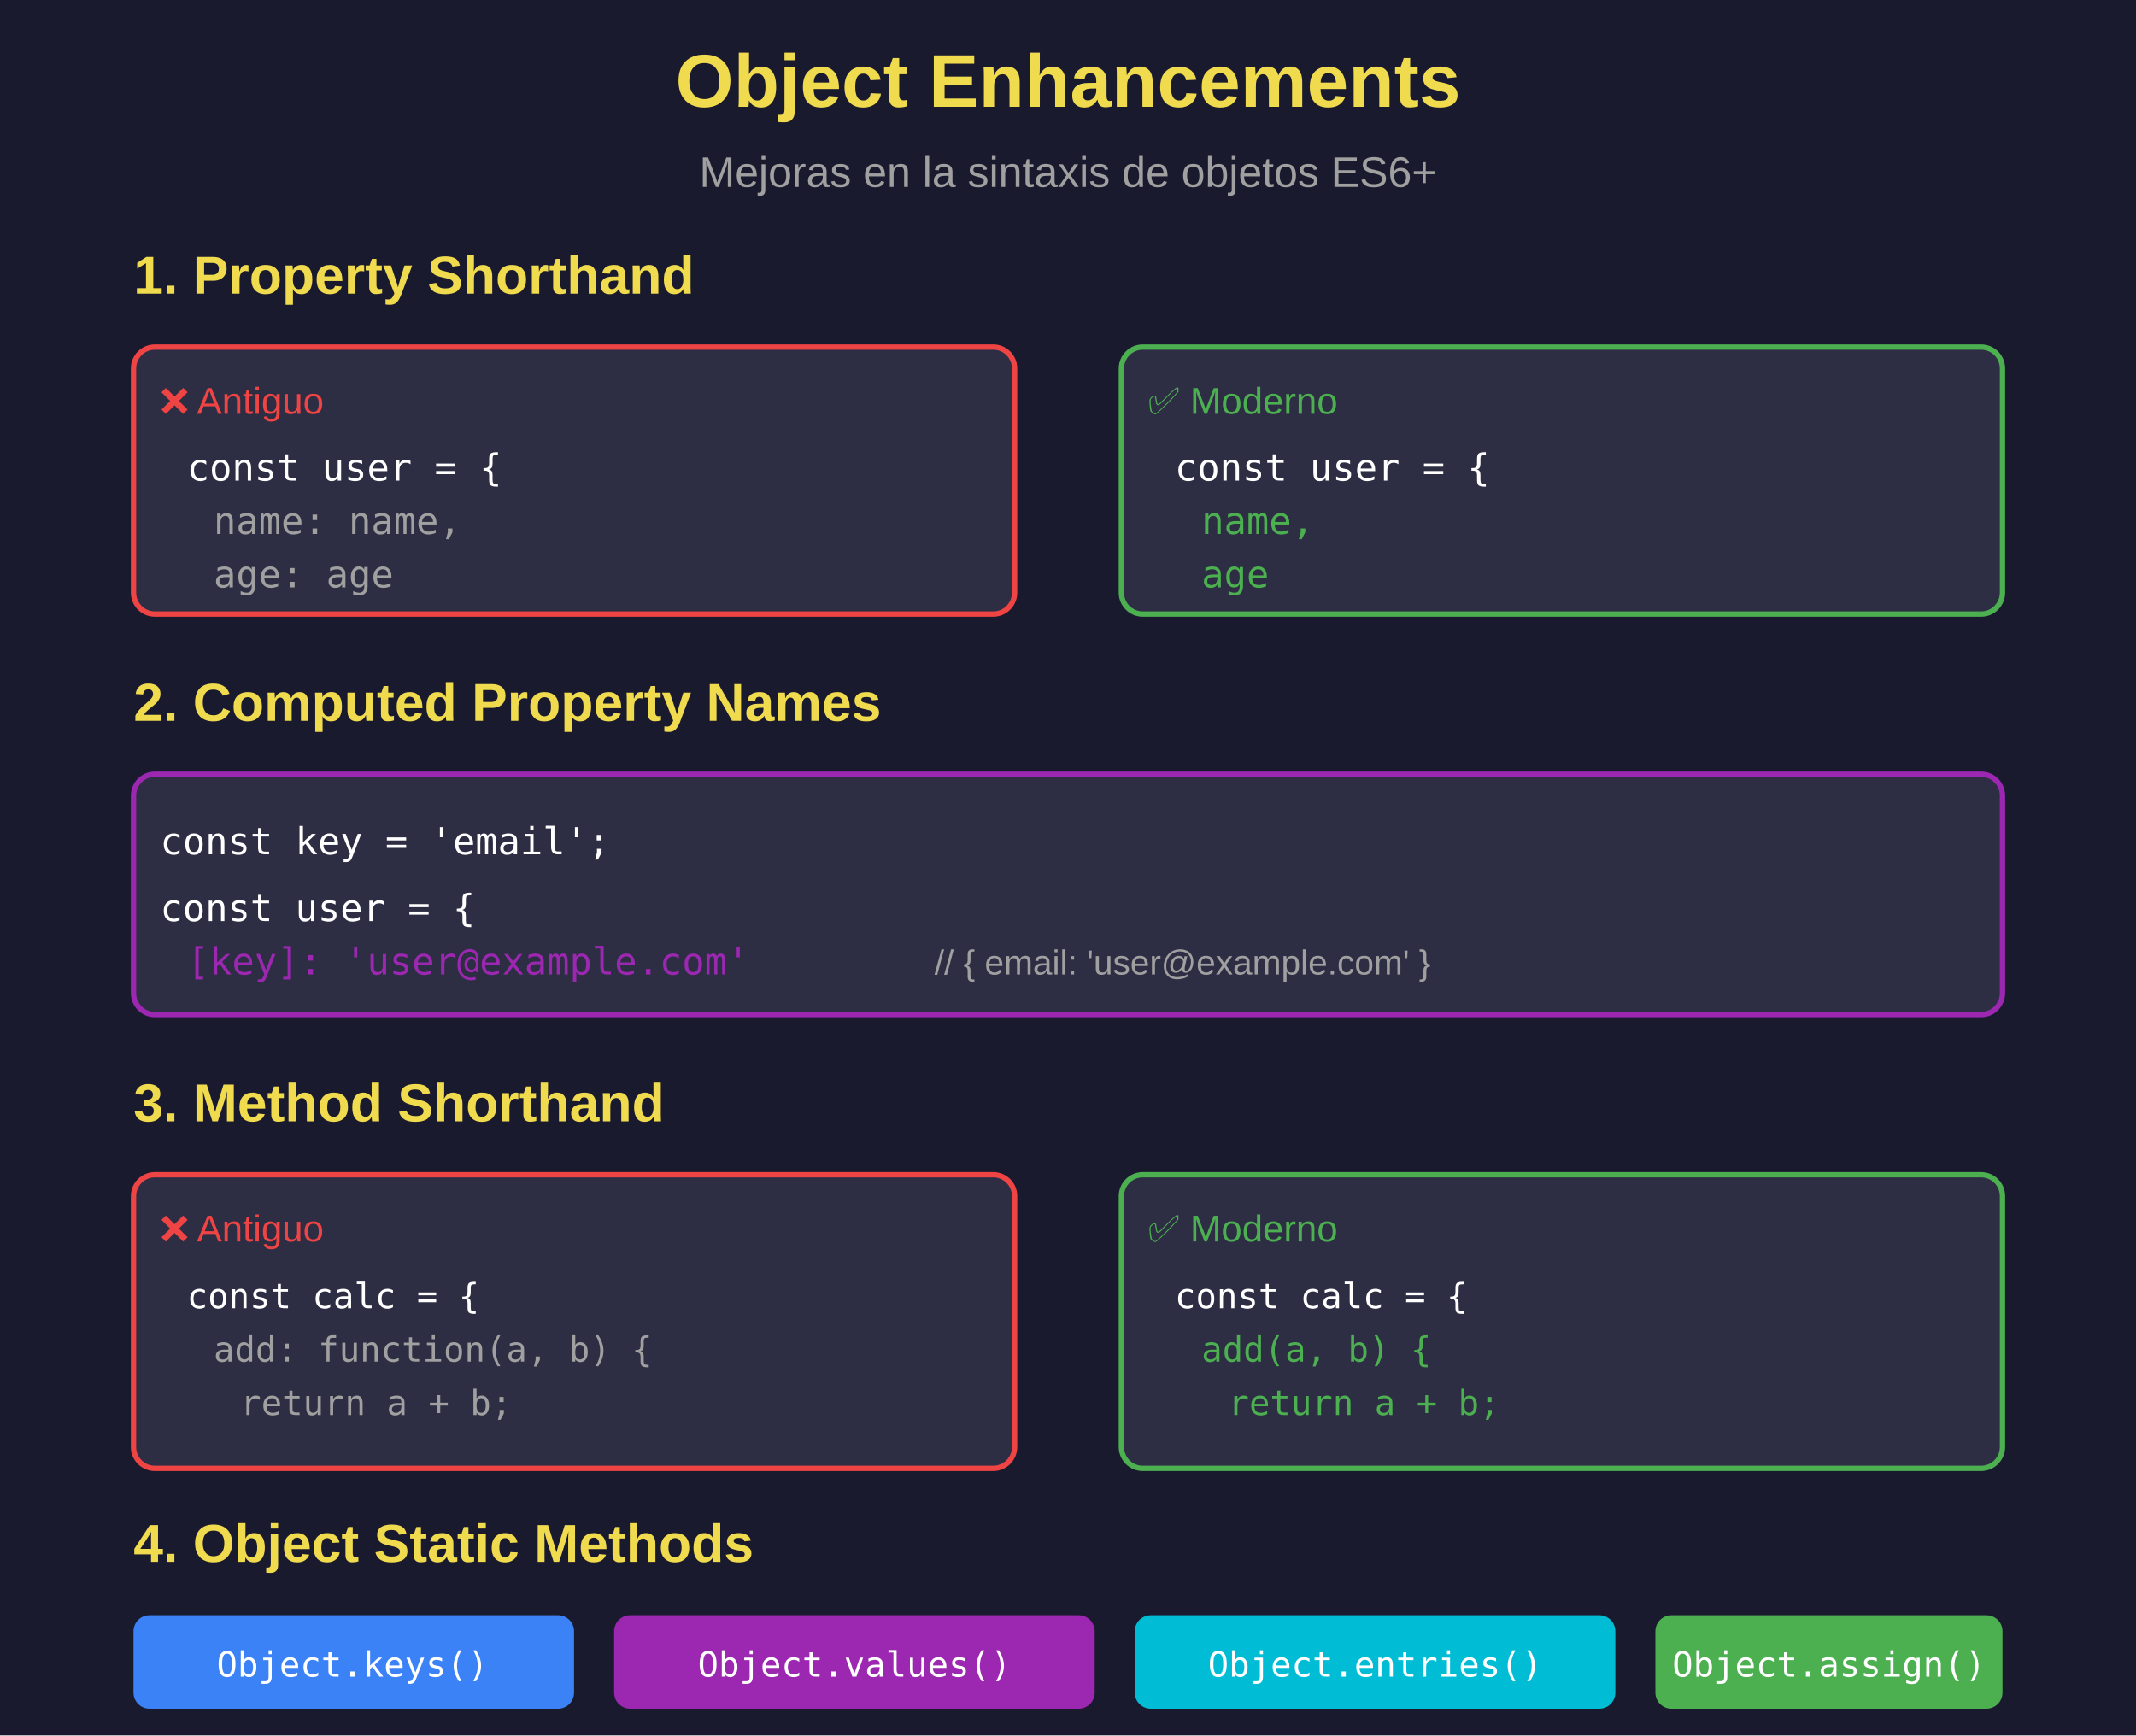
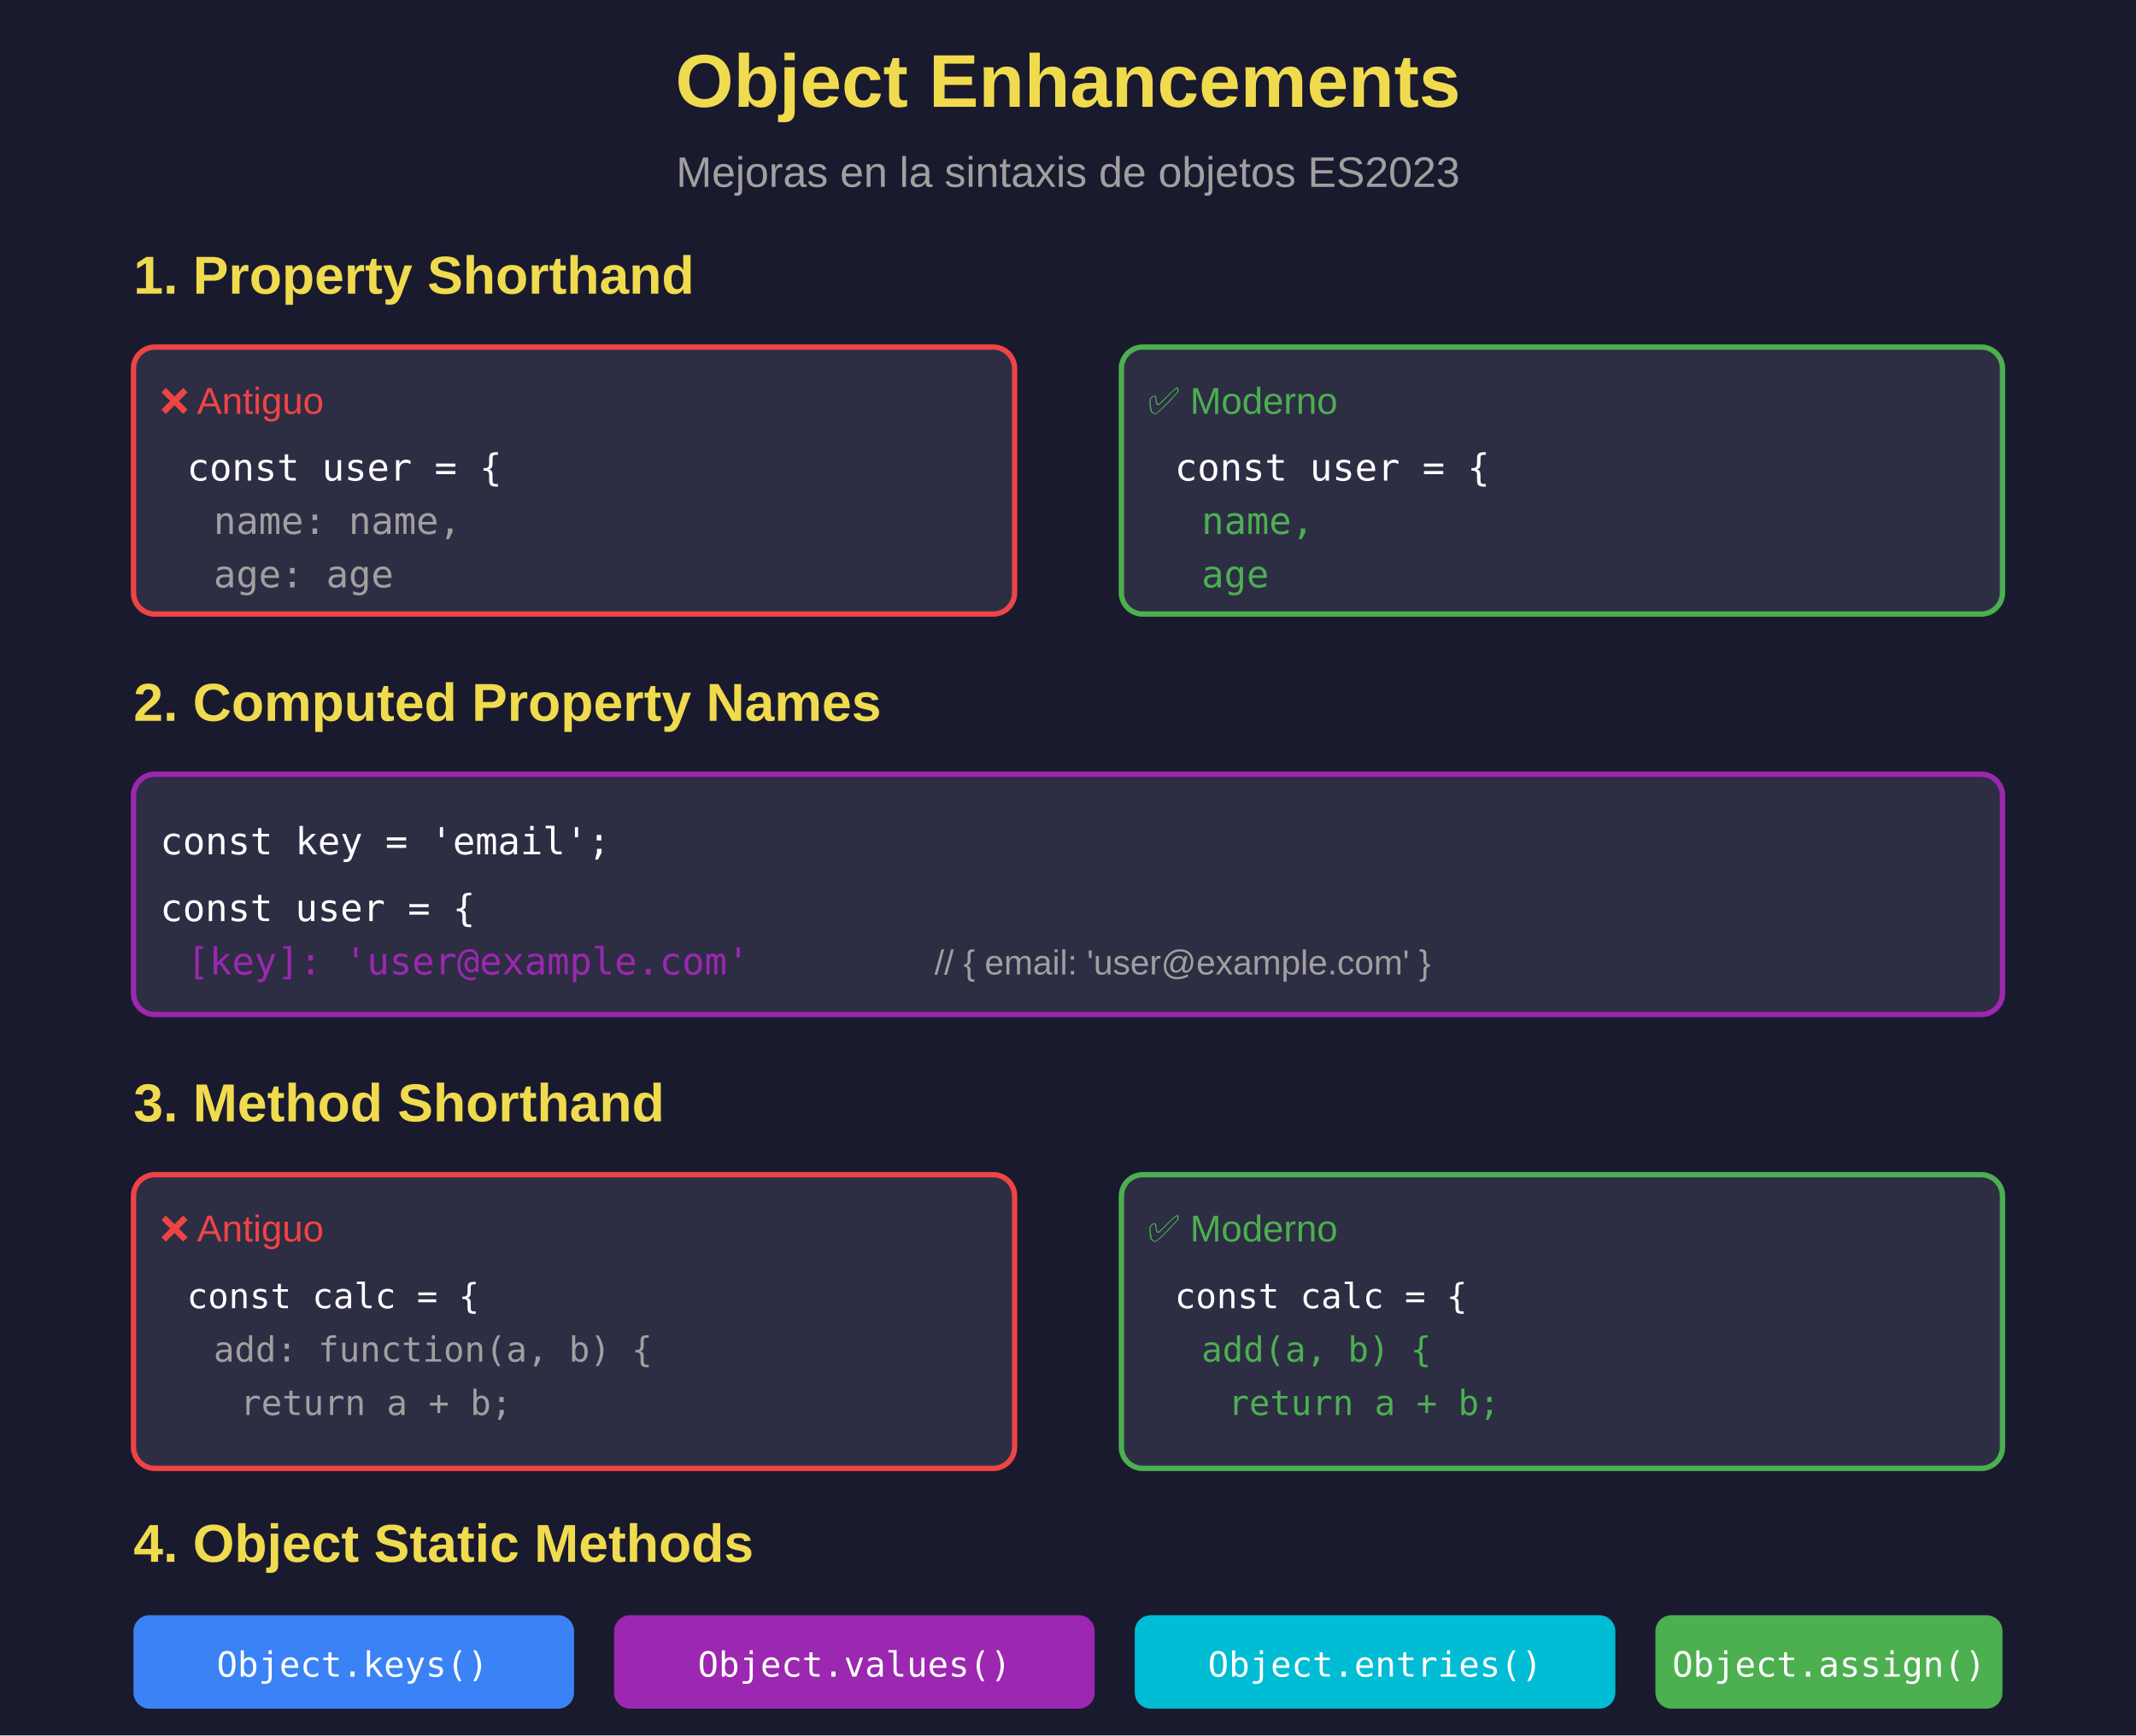
<svg xmlns="http://www.w3.org/2000/svg" viewBox="0 0 800 650">
  <rect width="800" height="650" fill="#1a1a2e" />
  <text x="400" y="40" font-family="Arial, sans-serif" font-size="28" font-weight="bold" fill="#F0DB4F" text-anchor="middle">
    Object Enhancements
  </text>
  <text x="400" y="70" font-family="Arial, sans-serif" font-size="16" fill="#a0a0a0" text-anchor="middle">
-     Mejoras en la sintaxis de objetos ES6+
+     Mejoras en la sintaxis de objetos ES2023
  </text>
  <g id="property-shorthand">
    <text x="50" y="110" font-family="Arial, sans-serif" font-size="20" font-weight="bold" fill="#F0DB4F">
      1. Property Shorthand
    </text>
    <rect x="50" y="130" width="330" height="100" fill="#2d2d44" stroke="#ef4444" stroke-width="2" rx="8" />
    <text x="60" y="155" font-family="Arial, sans-serif" font-size="14" fill="#ef4444">
      ❌ Antiguo
    </text>
    <text x="70" y="180" font-family="monospace" font-size="14" fill="#ffffff">
      const user = {
    </text>
    <text x="80" y="200" font-family="monospace" font-size="14" fill="#a0a0a0">
      name: name,
    </text>
    <text x="80" y="220" font-family="monospace" font-size="14" fill="#a0a0a0">
      age: age
    </text>
    <rect x="420" y="130" width="330" height="100" fill="#2d2d44" stroke="#4CAF50" stroke-width="2" rx="8" />
    <text x="430" y="155" font-family="Arial, sans-serif" font-size="14" fill="#4CAF50">
      ✅ Moderno
    </text>
    <text x="440" y="180" font-family="monospace" font-size="14" fill="#ffffff">
      const user = {
    </text>
    <text x="450" y="200" font-family="monospace" font-size="14" fill="#4CAF50">
      name,
    </text>
    <text x="450" y="220" font-family="monospace" font-size="14" fill="#4CAF50">
      age
    </text>
  </g>
  <g id="computed-properties">
    <text x="50" y="270" font-family="Arial, sans-serif" font-size="20" font-weight="bold" fill="#F0DB4F">
      2. Computed Property Names
    </text>
    <rect x="50" y="290" width="700" height="90" fill="#2d2d44" stroke="#9C27B0" stroke-width="2" rx="8" />
    <text x="60" y="320" font-family="monospace" font-size="14" fill="#ffffff">
      const key = 'email';
    </text>
    <text x="60" y="345" font-family="monospace" font-size="14" fill="#ffffff">
      const user = {
    </text>
    <text x="70" y="365" font-family="monospace" font-size="14" fill="#9C27B0">
      [key]: 'user@example.com'
    </text>
    <text x="350" y="365" font-family="Arial, sans-serif" font-size="13" fill="#a0a0a0">
      // { email: 'user@example.com' }
    </text>
  </g>
  <g id="method-shorthand">
    <text x="50" y="420" font-family="Arial, sans-serif" font-size="20" font-weight="bold" fill="#F0DB4F">
      3. Method Shorthand
    </text>
    <rect x="50" y="440" width="330" height="110" fill="#2d2d44" stroke="#ef4444" stroke-width="2" rx="8" />
    <text x="60" y="465" font-family="Arial, sans-serif" font-size="14" fill="#ef4444">
      ❌ Antiguo
    </text>
    <text x="70" y="490" font-family="monospace" font-size="13" fill="#ffffff">
      const calc = {
    </text>
    <text x="80" y="510" font-family="monospace" font-size="13" fill="#a0a0a0">
      add: function(a, b) {
    </text>
    <text x="90" y="530" font-family="monospace" font-size="13" fill="#a0a0a0">
      return a + b;
    </text>
    <rect x="420" y="440" width="330" height="110" fill="#2d2d44" stroke="#4CAF50" stroke-width="2" rx="8" />
    <text x="430" y="465" font-family="Arial, sans-serif" font-size="14" fill="#4CAF50">
      ✅ Moderno
    </text>
    <text x="440" y="490" font-family="monospace" font-size="13" fill="#ffffff">
      const calc = {
    </text>
    <text x="450" y="510" font-family="monospace" font-size="13" fill="#4CAF50">
      add(a, b) {
    </text>
    <text x="460" y="530" font-family="monospace" font-size="13" fill="#4CAF50">
      return a + b;
    </text>
  </g>
  <g id="object-methods">
    <text x="50" y="585" font-family="Arial, sans-serif" font-size="20" font-weight="bold" fill="#F0DB4F">
      4. Object Static Methods
    </text>
    <rect x="50" y="605" width="165" height="35" fill="#3b82f6" rx="6" />
    <text x="132" y="628" font-family="monospace" font-size="13" fill="#ffffff" text-anchor="middle">
      Object.keys()
    </text>
    <rect x="230" y="605" width="180" height="35" fill="#9C27B0" rx="6" />
    <text x="320" y="628" font-family="monospace" font-size="13" fill="#ffffff" text-anchor="middle">
      Object.values()
    </text>
    <rect x="425" y="605" width="180" height="35" fill="#00bcd4" rx="6" />
    <text x="515" y="628" font-family="monospace" font-size="13" fill="#ffffff" text-anchor="middle">
      Object.entries()
    </text>
    <rect x="620" y="605" width="130" height="35" fill="#4CAF50" rx="6" />
    <text x="685" y="628" font-family="monospace" font-size="13" fill="#ffffff" text-anchor="middle">
      Object.assign()
    </text>
  </g>
</svg>
